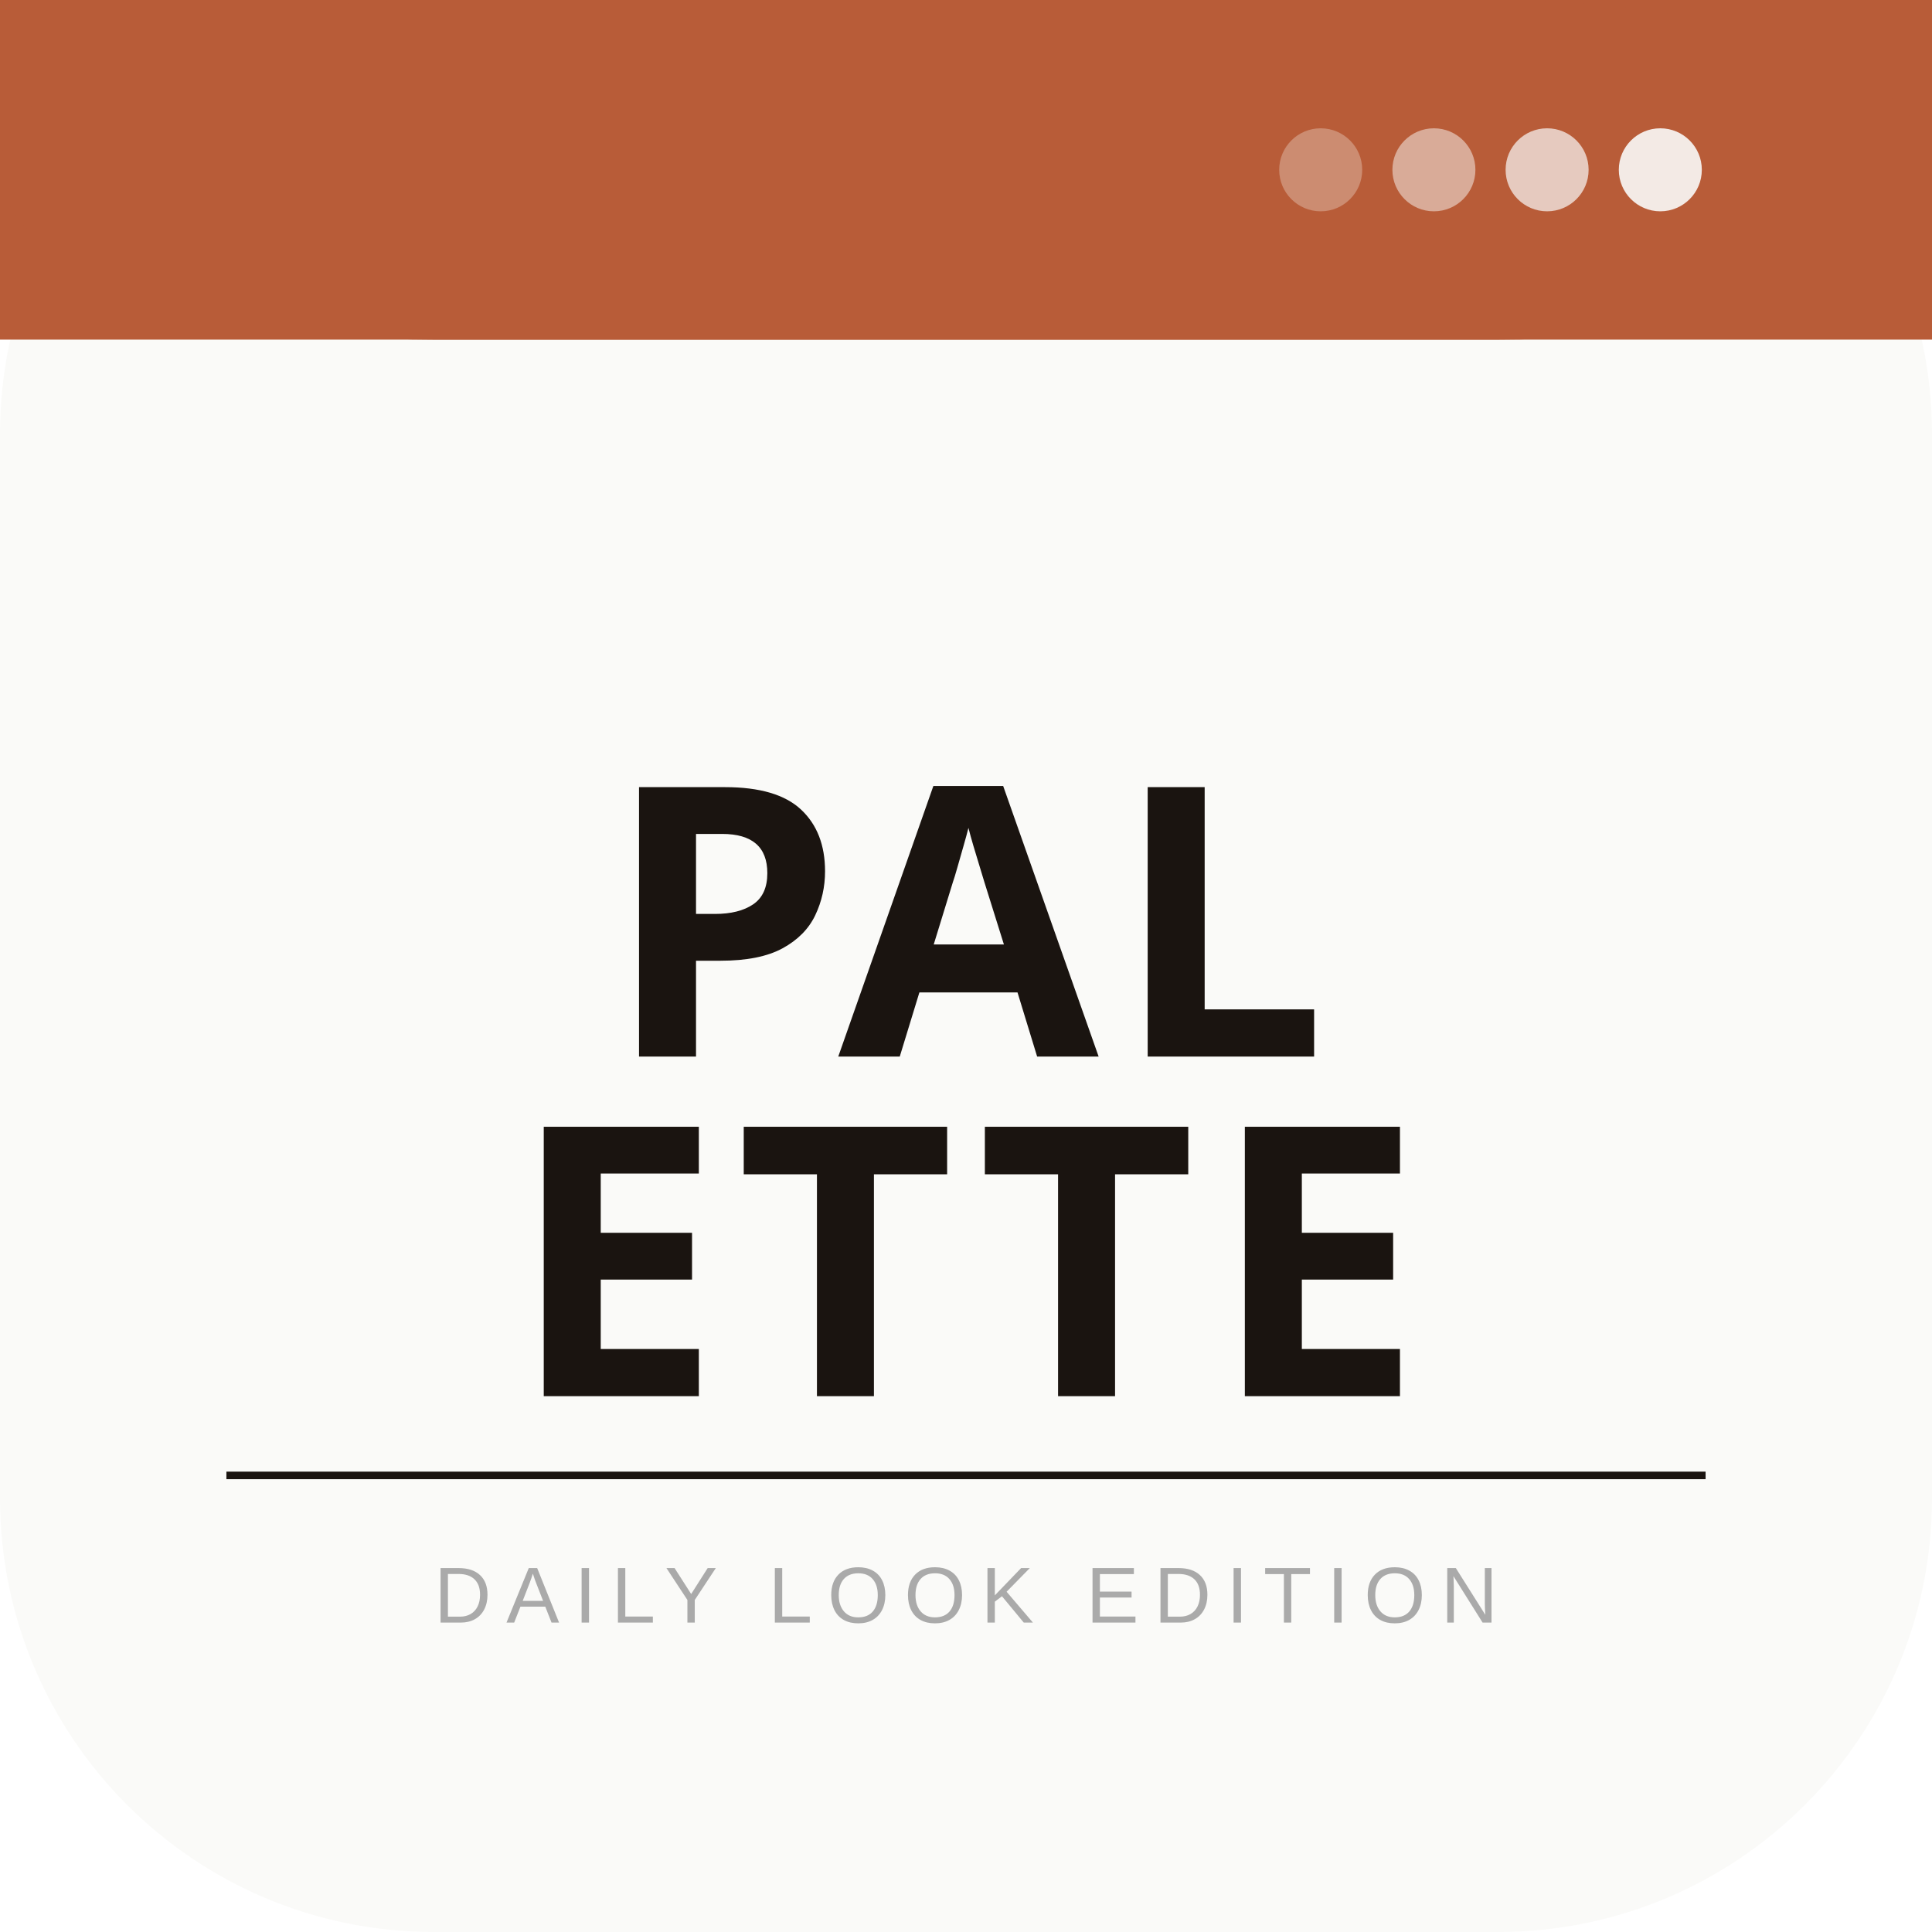
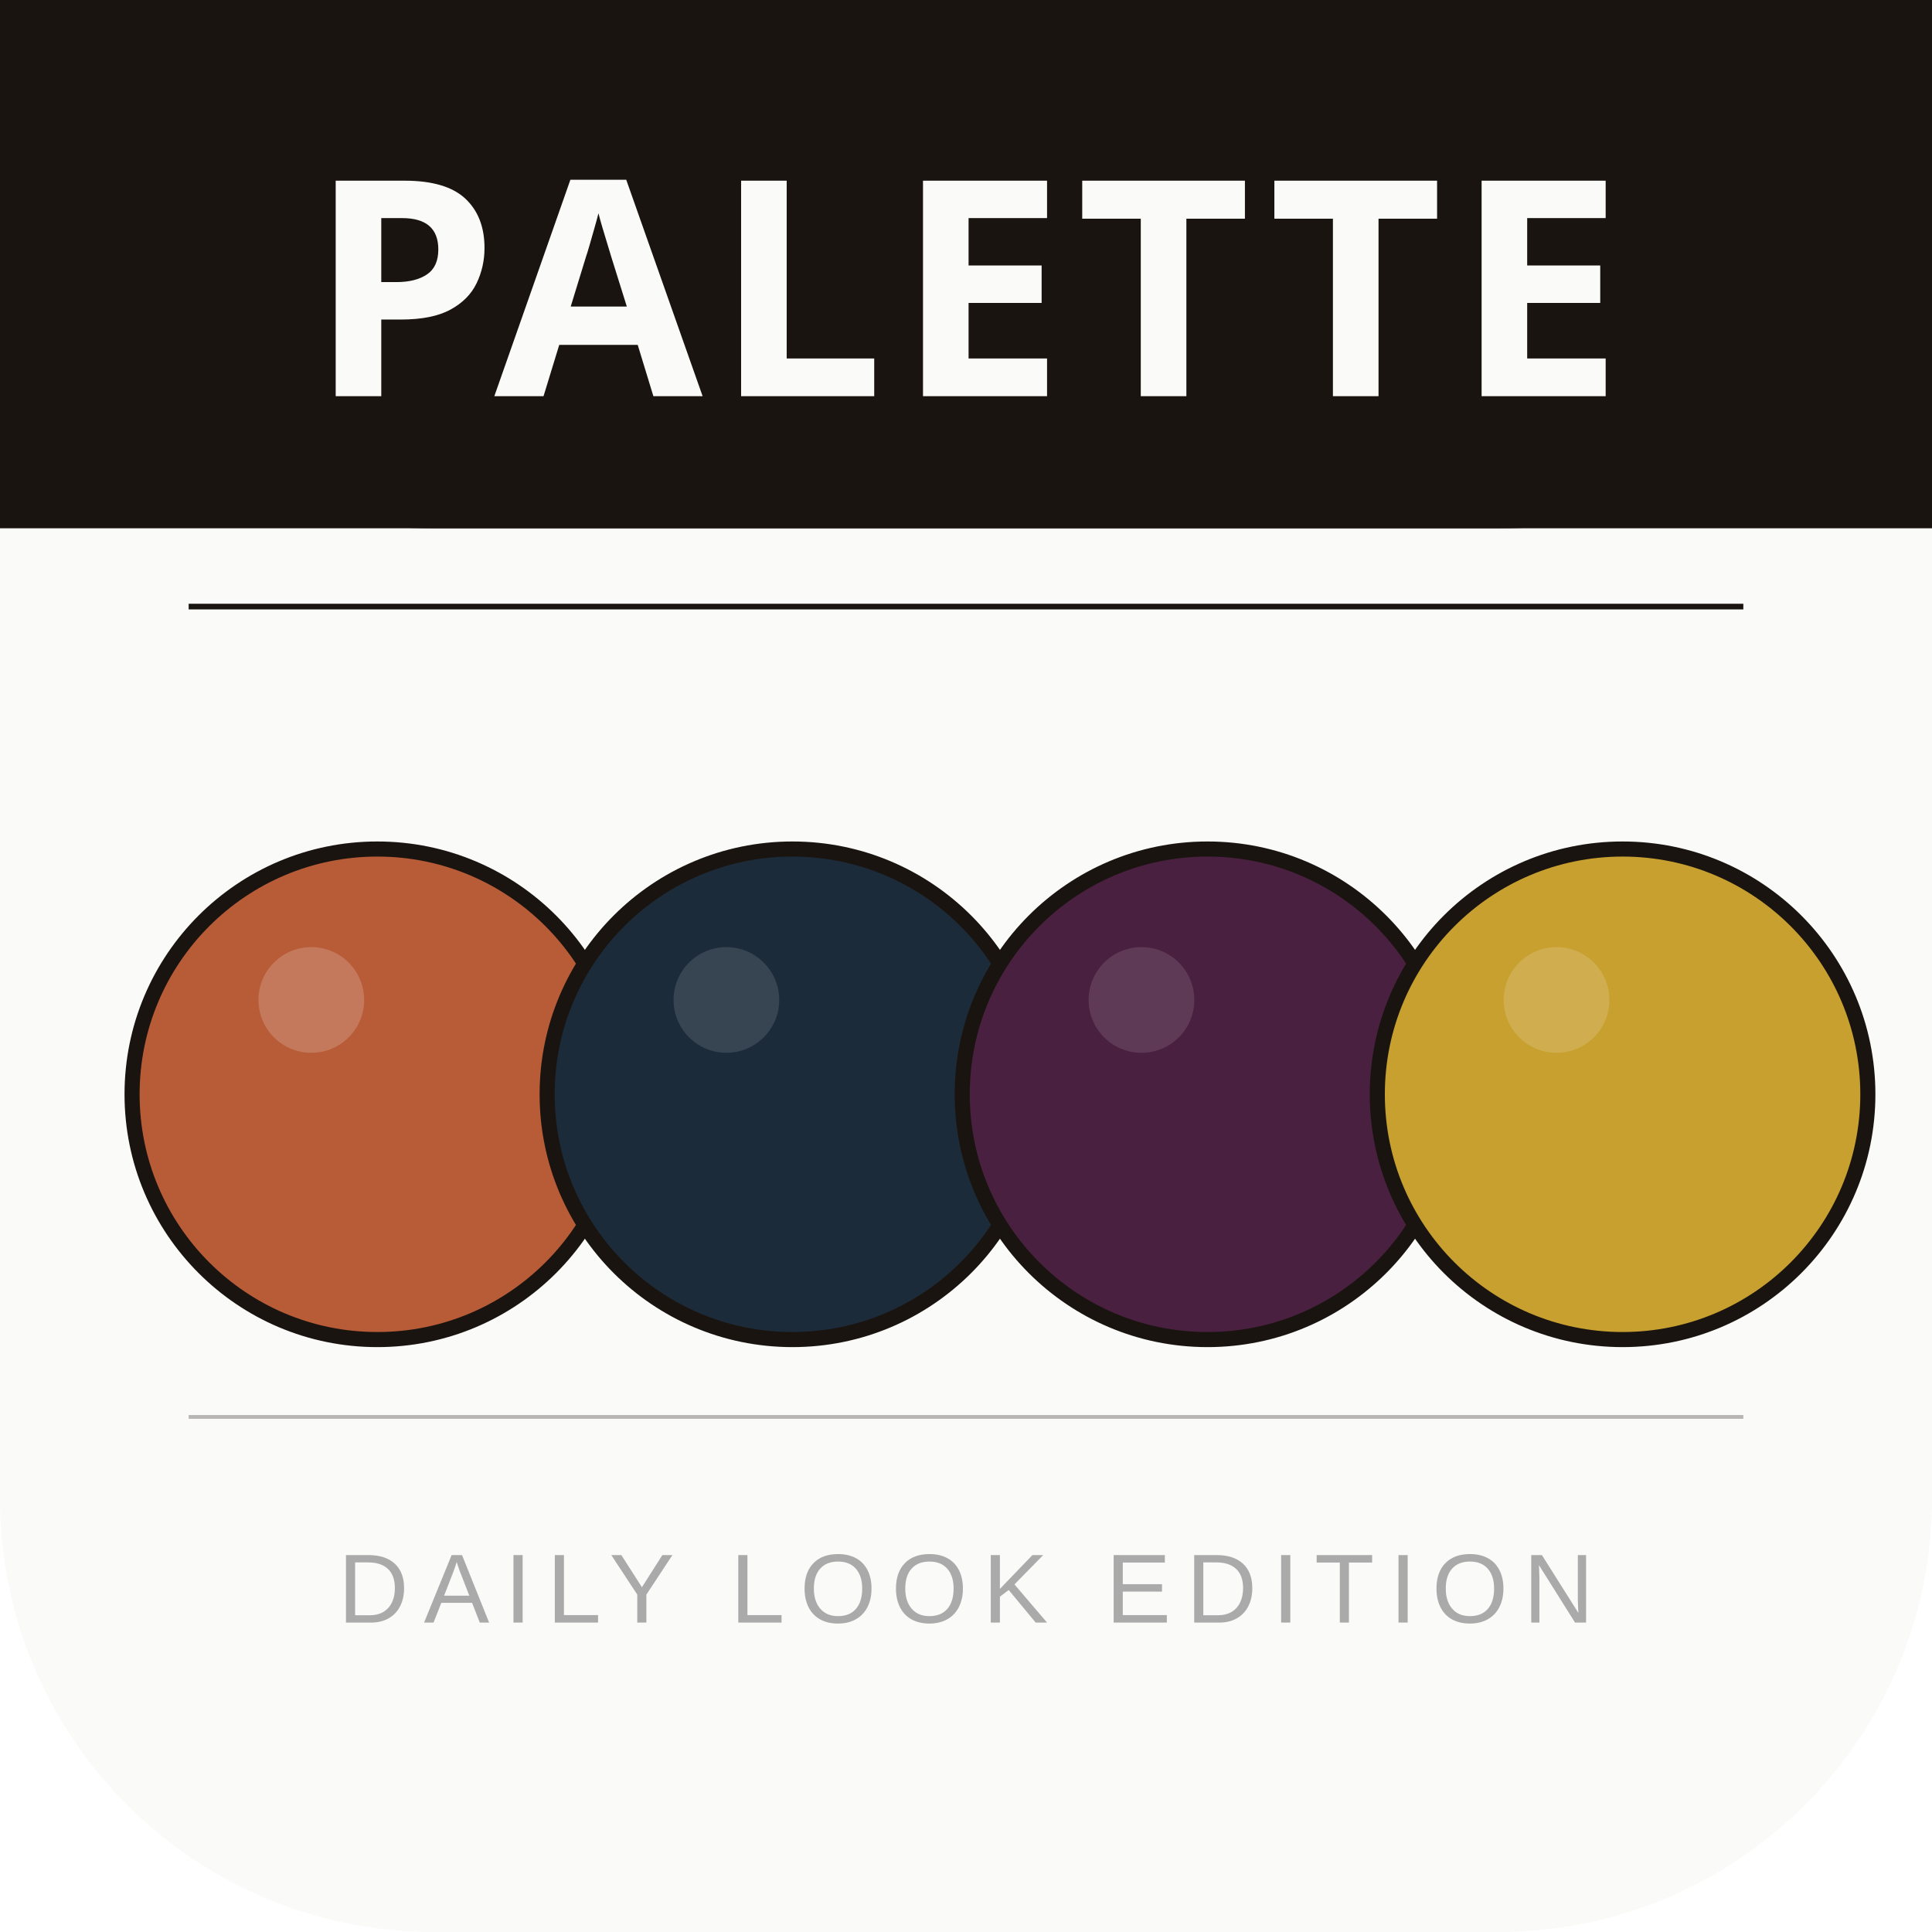
<svg xmlns="http://www.w3.org/2000/svg" viewBox="0 0 1024 1024" width="1024" height="1024">
  <rect width="1024" height="1024" rx="230" fill="#FAFAF8" />
-   <rect x="0" y="0" width="1024" height="180" rx="0" fill="#B85C38" />
-   <rect x="0" y="0" width="1024" height="180" rx="230" fill="#B85C38" />
-   <text x="512" y="560" font-family="'Arial Black', 'Impact', sans-serif" font-size="200" font-weight="900" fill="#1A1410" text-anchor="middle" letter-spacing="8">PAL</text>
-   <text x="512" y="740" font-family="'Arial Black', 'Impact', sans-serif" font-size="200" font-weight="900" fill="#1A1410" text-anchor="middle" letter-spacing="8">ETTE</text>
-   <rect x="120" y="780" width="784" height="4" fill="#1A1410" />
-   <text x="512" y="860" font-family="Arial, sans-serif" font-size="42" font-weight="400" fill="#AAAAAA" text-anchor="middle" letter-spacing="8">DAILY LOOK EDITION</text>
-   <circle cx="700" cy="90" r="22" fill="rgba(250,250,248,0.3)" />
-   <circle cx="760" cy="90" r="22" fill="rgba(250,250,248,0.5)" />
-   <circle cx="820" cy="90" r="22" fill="rgba(250,250,248,0.7)" />
-   <circle cx="880" cy="90" r="22" fill="rgba(250,250,248,0.9)" />
+   <rect x="0" y="0" width="1024" height="280" rx="0" fill="#1A1410" />
+   <rect x="0" y="0" width="1024" height="280" rx="230" fill="#1A1410" />
+   <text x="512" y="210" font-family="'Arial Black','Impact',sans-serif" font-size="160" font-weight="900" fill="#FAFAF8" text-anchor="middle" letter-spacing="6">PALETTE</text>
+   <rect x="100" y="320" width="824" height="3" fill="#1A1410" />
+   <circle cx="200" cy="580" r="130" fill="#B85C38" stroke="#1A1410" stroke-width="8" />
+   <circle cx="420" cy="580" r="130" fill="#1C2B3A" stroke="#1A1410" stroke-width="8" />
+   <circle cx="640" cy="580" r="130" fill="#4A2040" stroke="#1A1410" stroke-width="8" />
+   <circle cx="860" cy="580" r="130" fill="#C8A030" stroke="#1A1410" stroke-width="8" />
+   <circle cx="165" cy="530" r="28" fill="rgba(255,255,255,0.18)" />
+   <circle cx="385" cy="530" r="28" fill="rgba(255,255,255,0.12)" />
+   <circle cx="605" cy="530" r="28" fill="rgba(255,255,255,0.12)" />
+   <circle cx="825" cy="530" r="28" fill="rgba(255,255,255,0.15)" />
+   <rect x="100" y="750" width="824" height="2" fill="#1A1410" opacity="0.3" />
+   <text x="512" y="860" font-family="Arial,sans-serif" font-size="52" font-weight="400" fill="#AAAAAA" text-anchor="middle" letter-spacing="8">DAILY LOOK EDITION</text>
</svg>
